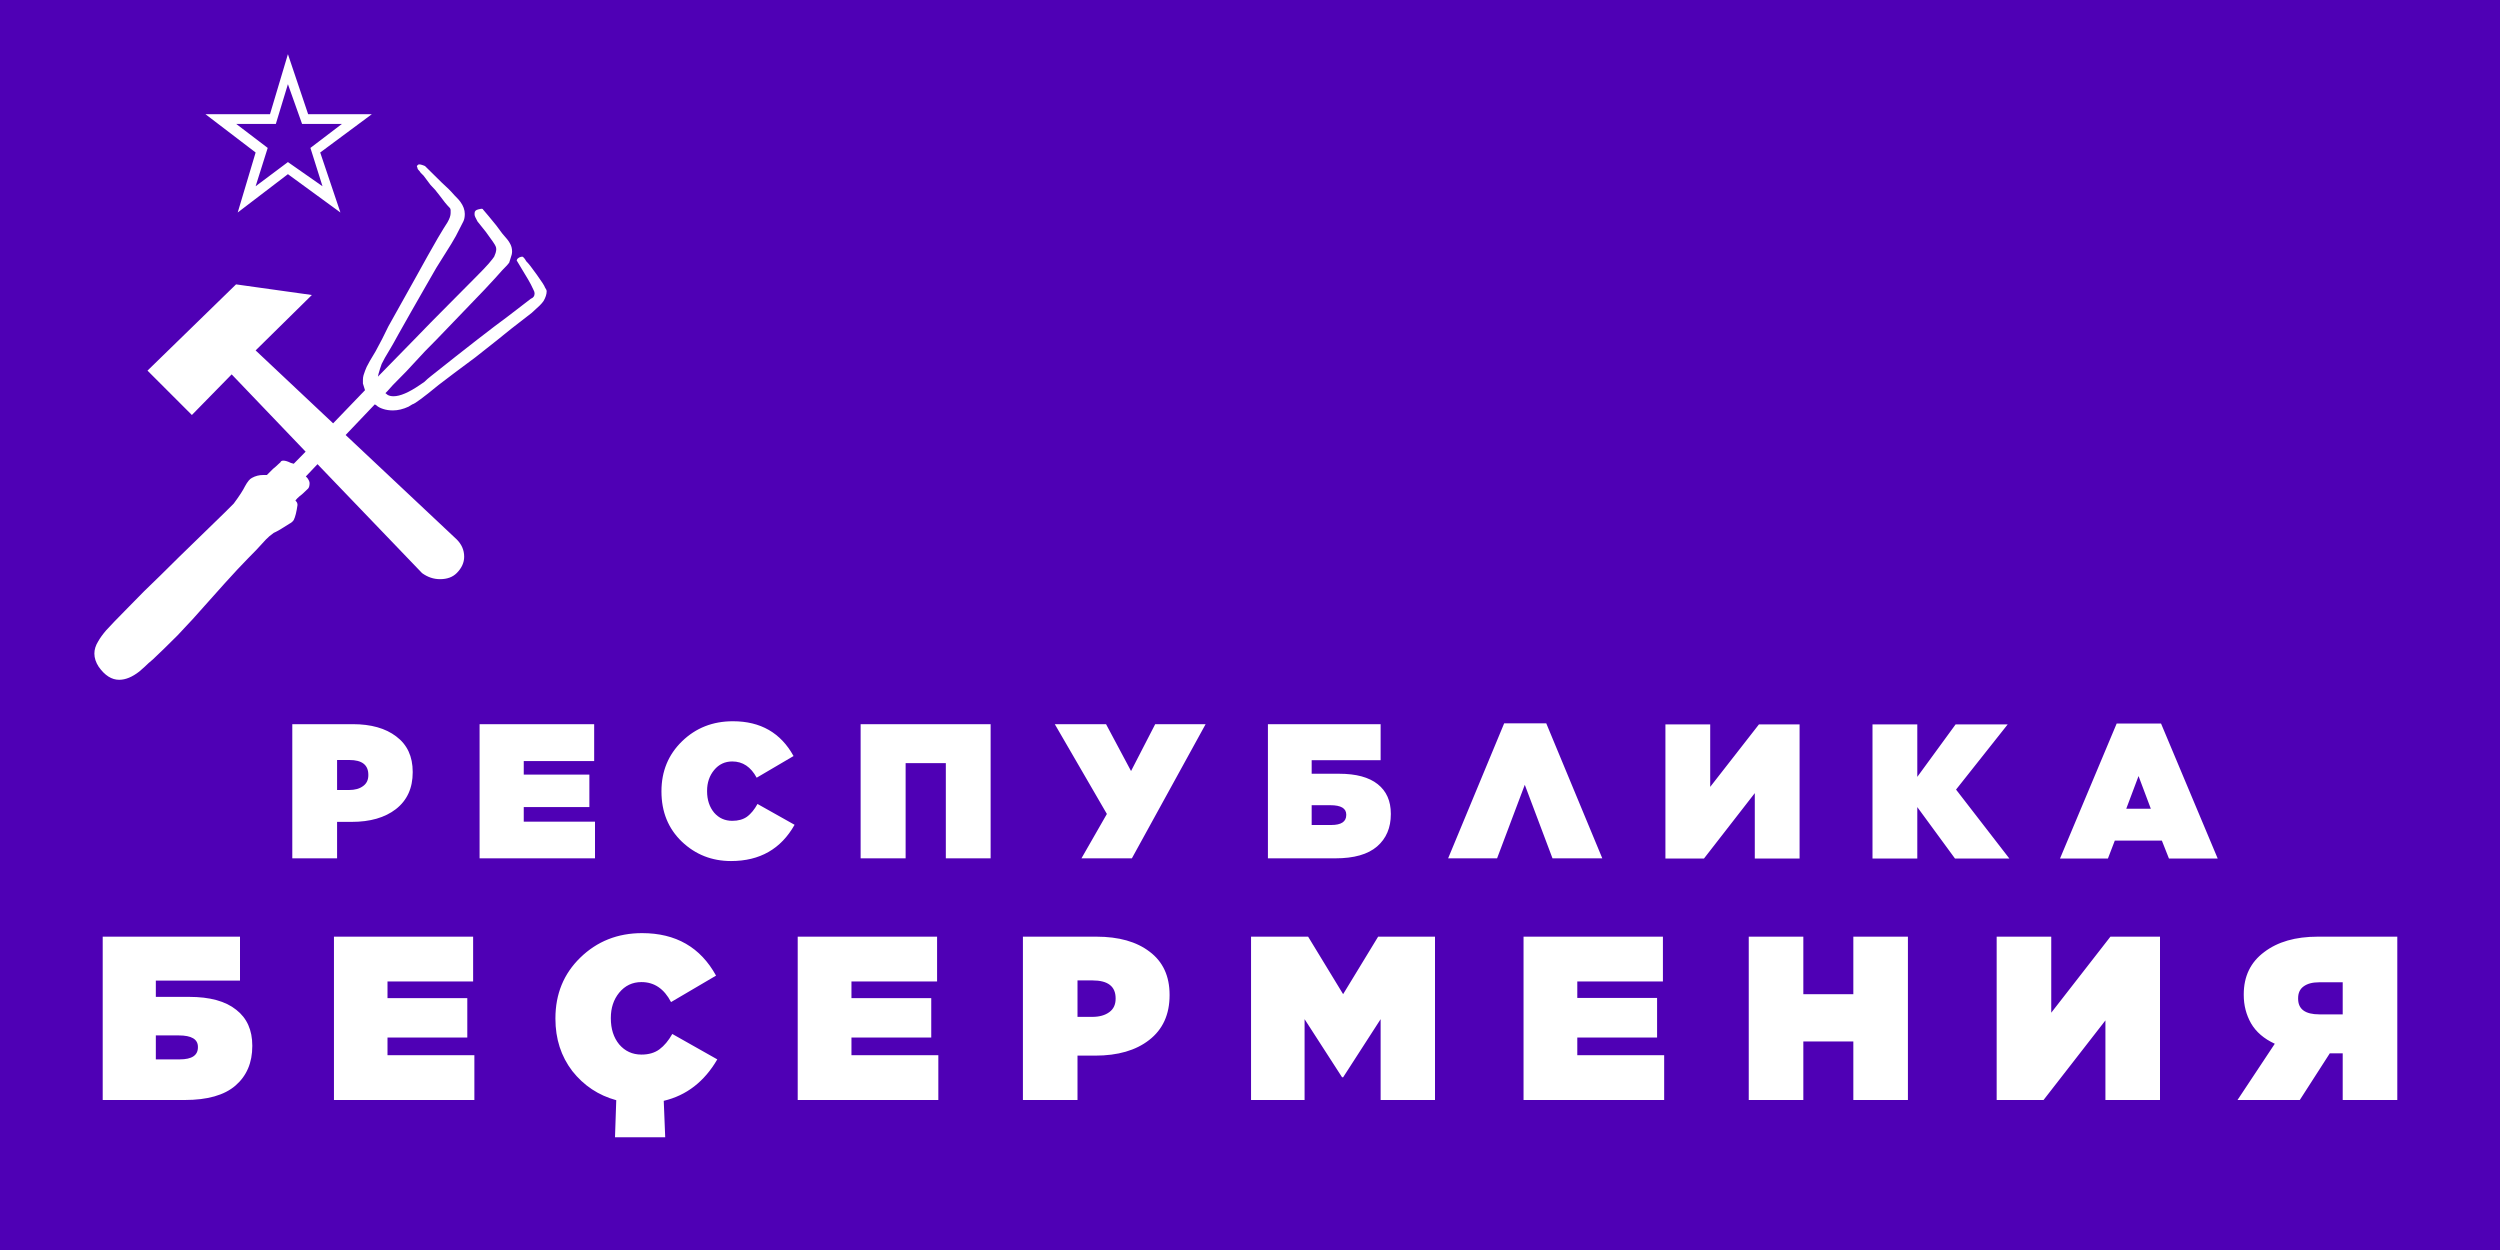
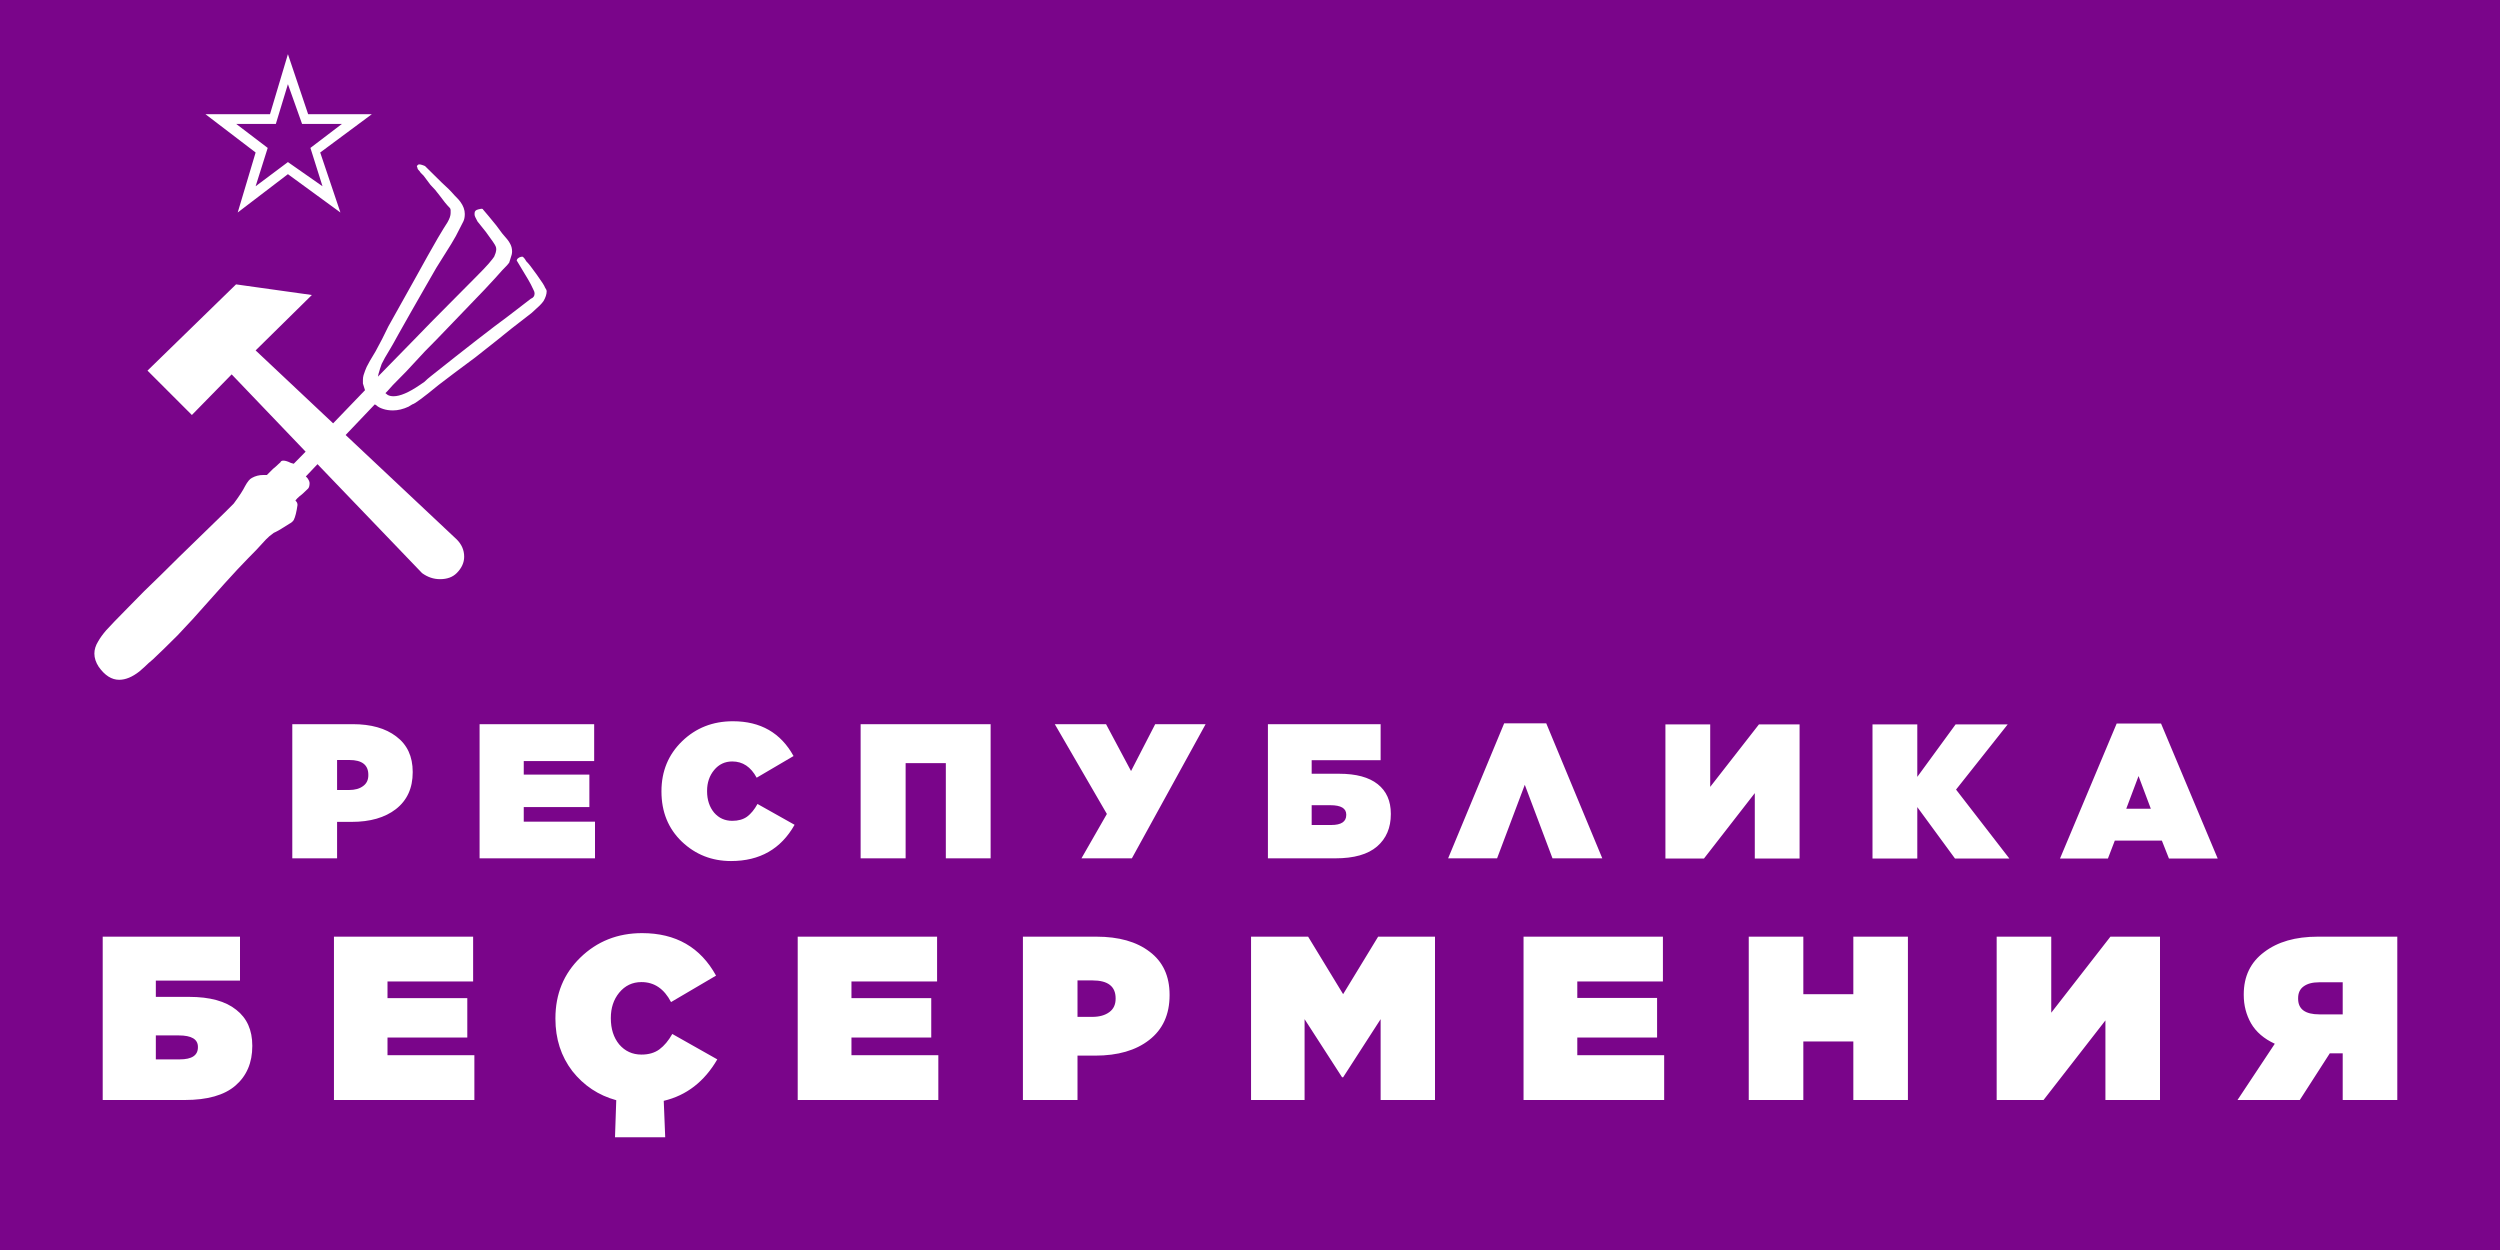
<svg xmlns="http://www.w3.org/2000/svg" version="1.2" viewBox="0 0 1200 600" width="1200" height="600">
  <style>
- 		.s0 { fill: #4f00b5 } 
+ 		.s0 { fill: #7a058a } 
		.s1 { fill: #ffffff } 
	</style>
  <path id="Layer" class="s0" d="m0 0h1200v600h-1200z" />
  <g id="Icon">
    <path id="Sovet" fill-rule="evenodd" class="s1" d="m138.2 26l-8.6 28.8h-31l24.1 18.4-8.6 28.8 24.1-18.4 25.2 18.4-9.7-28.8 24.8-18.4h-30.6zm0 14.4l6.8 19.1h19.1l-15.1 11.5 5.8 18.4-16.6-11.6-15.5 11.6 5.8-18.4-15.1-11.5h19zm42.4 154.1q1.1 1.1 3.3 1.8 2.1 0.7 4.7 0.7 3.6 0 7.5-1.8 1.1-0.7 1.8-1.1 1.1-0.3 4-2.5 2.9-2.1 8.6-6.8 6.1-4.7 17.7-13.3 11.1-8.7 17.2-13.7 6.5-5.1 9.8-7.6 3.2-2.9 3.9-3.6 1.1-1.1 1.8-2.1 1.5-2.6 1.5-4.7 0-0.7-0.8-1.8-0.3-1.1-3.9-6.1-3.6-5.1-5.1-6.5-1-1.8-1.8-2.2-1.4 0-2.5 1.1l-0.3 0.7 3.9 6.5q1.8 2.9 2.9 5l1.4 2.9q0.4 0.7 0.4 1.5 0 1.8-1.8 2.5-0.4 0.3-11.2 8.6-10.8 7.9-36.7 28.5-1.8 1.4-3.2 2.8-1.5 1.1-2.2 1.5-7.9 5.4-12.6 5.4-1.8 0-2.9-0.7l-1-0.8 1-1q0.4-0.4 2.6-2.9 2.5-2.5 6.4-6.5 4-4.3 9-9.7 5.4-5.4 11.2-11.5 11.5-11.9 17.3-18 6.1-6.5 8.6-9.4 2.9-2.9 3.3-3.6 0.3-1.1 0.7-2.2 0.7-1.8 0.7-3.2 0-2.2-1.1-4-0.7-1.4-3.6-4.6-2.5-3.6-6.5-8.3-2.5-2.9-2.8-3.3 0-0.3-0.8-0.3-0.3 0-1.4 0.3-1.8 0.4-1.8 1.8v0.8q0 0.7 1.4 3.2 1.8 2.2 4 5 4.3 5.8 4.7 6.9 0.3 0.7 0.3 1.4 0 0.7-0.3 1.8-0.4 1.1-0.7 1.8-0.4 0.7-2.6 3.3-1.8 2.1-6.1 6.4l-13.3 13.4q-8.6 8.6-16.2 16.5l-17.6 18 0.3-1.4q0.7-2.5 1.5-4.7 1-2.2 4.3-7.6 1.1-1.8 3.6-6.4 2.9-5.1 6.1-10.8 3.6-6.2 6.8-11.9 3.3-5.8 5.4-9.4 4.7-7.5 7.2-11.5 2.6-4.3 3.6-6.5l2.2-4.3q0.7-1.4 0.7-3.6 0-2.9-2.1-5.8-0.4-0.7-2.9-3.2-2.5-2.9-6.1-6.1l-8-7.9-1-0.4q-1.1-0.4-1.8-0.4-0.4 0-0.8 0.4-0.3 0.4-0.3 0.7 0.3 0.4 0.3 0.7 0 0.4 0.4 0.8 0.7 0.7 1.1 1.4 0.7 0.7 1.4 1.4 1.1 1.5 3.3 4.4 2.5 2.5 4.3 5 2.9 4 5 6.1 0.4 0.4 0.4 1.1v1.4q0 1.8-1.5 4.4-1.4 2.1-4.6 7.5-4.4 7.6-10.5 18.7-6.1 10.8-13.3 23.8-2.9 6.1-6.1 11.9-3.3 5.4-4.3 7.5-0.8 1.8-1.5 4-0.3 1.1-0.3 2.2 0 0.7 0 1.8c0.2 0.7 0.8 2.5 1 3.2l-15.3 15.9-37.2-35 27-26.6-36.4-5.1-42.5 41.4 21.3 21.3 19.1-19.5 35.5 37.1-5.7 5.8-1.4-0.4q-2.2-1.1-3.6-1.1-1.1 0-1.4 0.8l-1.1 1q-1.1 1.1-2.5 2.2l-2.9 2.9h-1.8q-2.9 0-5.4 1.4-1.5 0.7-3.3 4-1.4 2.9-5.4 8.3l-4.3 4.3q-2.5 2.5-11.1 10.8-11.9 11.5-19.8 19.4-8 7.6-15.2 15.1-8.2 8.3-10.8 11.2-2.5 2.9-3.9 5.4-1.8 2.9-1.8 5.8 0 3.2 2.1 6.4 4.4 6.2 9.8 6.2 4.6 0 9.7-4 0.7-0.7 2.5-2.2 1.8-1.8 4-3.6 4.6-4.3 11.8-11.5 7.2-7.5 14.8-16.2 8.6-9.7 14-15.5 5.8-6.1 9-9.3 3.3-3.6 4.7-5.1 1.8-1.8 2.9-2.5 0.7-0.7 1.8-1.1 1.4-0.7 2.5-1.4 2.9-1.8 4-2.5 1.4-0.7 2.1-1.8 1.1-2.2 1.8-7.2 0-1.1-0.7-1.8l-0.3-0.4 1-1.1q0.4-0.3 1.1-1 1.1-0.8 1.8-1.5l2.2-2.1q0.7-0.8 0.7-2.6 0-1-1.1-2.5l-0.7-0.7 5.6-5.9 50.2 52.3q4 2.9 8.6 2.9 5.1 0 8-2.9 3.6-3.6 3.6-7.9 0-4.7-3.6-8.3l-53.3-50.1 14-14.7z" />
    <path id="Р Е С П У Б Л И К А" fill-rule="evenodd" class="s1" d="m161.8 412h-21.5v-64.4h29q13.2 0 20.9 5.9 7.9 5.9 7.9 17v0.2q0 11.4-8.1 17.7-7.9 6.1-21.2 6.1h-7zm0-47.2v14.4h5.8q4.2 0 6.7-1.9 2.5-1.8 2.5-5.2v-0.2q0-7.1-9.1-7.1zm123.8 47.2h-55.4v-64.4h55v17.7h-33.8v6.5h31.5v15.6h-31.5v7h34.2zm65.3 1.3q-13.8 0-23.6-9.3-9.8-9.4-9.8-24.1v-0.1q0-14.4 9.9-24 9.9-9.6 24.4-9.6 19.9 0 29.1 16.7l-17.7 10.4q-4.2-7.8-11.7-7.8-5.3 0-8.7 4.1-3.4 4.1-3.4 10v0.2q0 6.2 3.4 10.3 3.4 3.9 8.7 3.9 4.3 0 7.1-2 2.8-2.1 5-6.1l17.8 10q-9.8 17.4-30.5 17.4zm83.8-1.3h-21.6v-64.4h62.4v64.4h-21.5v-45.7h-19.3zm144-64.4l-35.4 64.4h-24.2l12.2-21.3-25-43.1h24.6l12 22.5 11.6-22.5zm62.3 64.4h-32.4v-64.4h54.1v17.3h-33.1v6.5h13.2q12.2 0 18.5 5 6.3 5 6.3 14.2v0.2q0 9.8-6.6 15.5-6.6 5.7-20 5.7zm-11.4-25.5v9.5h9.4q7.2 0 7.2-4.8v-0.2q0-4.5-7.6-4.5zm92.4-39.3h20.2l26.9 64.8h-23.9l-13.3-35.3-13.3 35.3h-23.5zm141.8 0.5v64.4h-21.5v-31.4l-24.4 31.4h-18.5v-64.4h21.5v30l23.4-30zm56.5 64.4h-21.5v-64.4h21.5v25.2l18.4-25.2h25l-24.8 31.3 25.6 33.1h-26.1l-18.1-24.7zm91.5 0h-23l27.2-64.8h21.3l27.2 64.8h-23.4l-3.4-8.6h-22.6zm14.7-39.6l-5.9 15.7h11.8z" />
    <path id="Б Е Ҫ Е Р М Е Н И Я" fill-rule="evenodd" class="s1" d="m88.7 528h-39.4v-78.4h65.9v21.1h-40.4v7.8h16q14.9 0 22.6 6.2 7.7 6 7.7 17.2v0.2q0 12-8.1 19-8 6.9-24.3 6.9zm-13.9-31v11.5h11.5q8.7 0 8.7-5.8v-0.2q0-5.5-9.2-5.5zm152.9 31h-67.4v-78.4h66.8v21.5h-41.1v8h38.3v18.9h-38.3v8.5h41.7zm91.6 17.9h-24.1l0.6-17.8q-12.8-3.5-21.1-14-8.1-10.6-8.1-25.1v-0.2q0-17.5 11.9-29.1 12.1-11.8 29.7-11.8 24.3 0 35.5 20.4l-21.6 12.7q-5-9.6-14.2-9.6-6.5 0-10.7 5.1-4 4.9-4 12.1v0.2q0 7.6 4 12.5 4.2 4.9 10.7 4.9 5.2 0 8.6-2.5 3.5-2.6 6.2-7.4l21.6 12.2q-9.3 16-25.7 19.9zm131.1-17.9h-67.5v-78.4h66.9v21.5h-41.1v8h38.3v18.9h-38.3v8.5h41.7zm66.8 0h-26.2v-78.4h35.3q16.1 0 25.5 7.2 9.6 7.2 9.6 20.7v0.2q0 13.9-9.8 21.5-9.6 7.5-25.9 7.5h-8.5zm0-57.4v17.5h7.1q5.1 0 8.2-2.3 3-2.2 3-6.4v-0.2q0-8.6-11.1-8.6zm109 57.4h-25.7v-78.4h27.4l16.8 27.6 16.8-27.6h27.3v78.4h-26.1v-38.8l-18 27.9h-0.5l-18-27.9zm172.6 0h-67.5v-78.4h66.9v21.5h-41.1v7.9h38.3v19h-38.3v8.5h41.7zm66.8 0h-26.2v-78.4h26.2v27.6h24v-27.6h26.2v78.4h-26.2v-28.1h-24zm171.2-78.4v78.4h-26.2v-38.2l-29.7 38.2h-22.5v-78.4h26.2v36.5l28.4-36.5zm75.7 0h38.2v78.4h-26.2v-22.4h-6.2l-14.4 22.4h-29.9l17.9-27q-7.8-3.6-11.4-9.8-3.5-6.2-3.5-13.6v-0.3q0-13 9.8-20.3 9.7-7.4 25.7-7.4zm12 37.3v-15.4h-11.4q-4.7 0-7.4 2-2.6 1.9-2.6 5.6v0.3q0 7.5 10.2 7.5z" />
  </g>
</svg>
